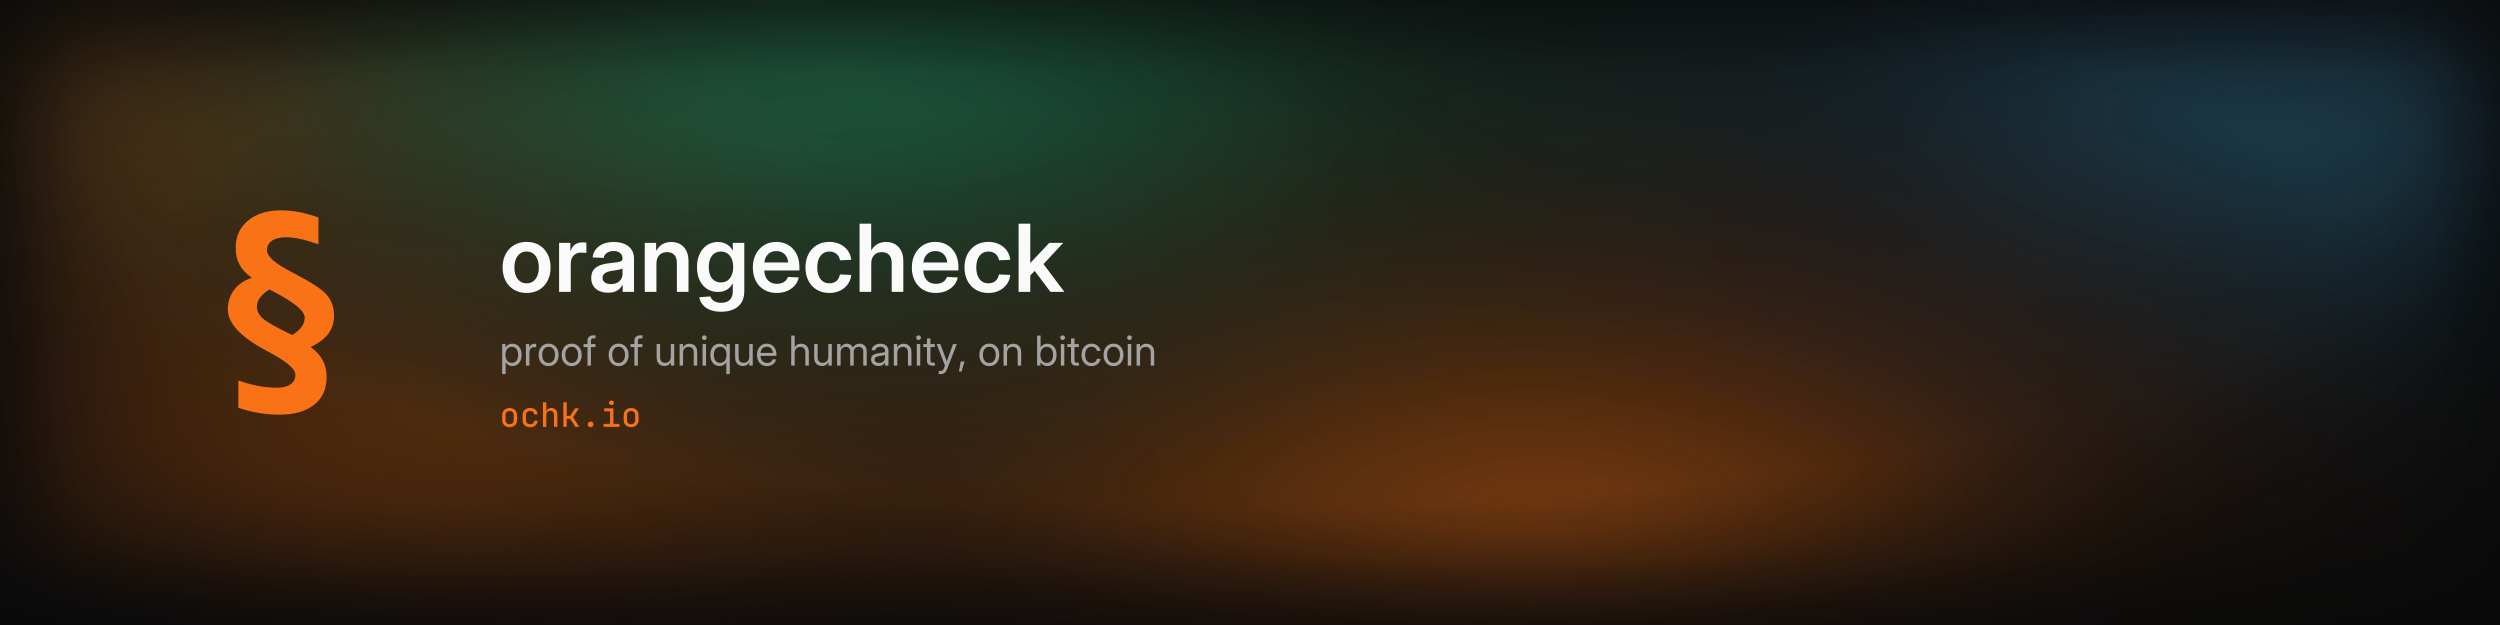
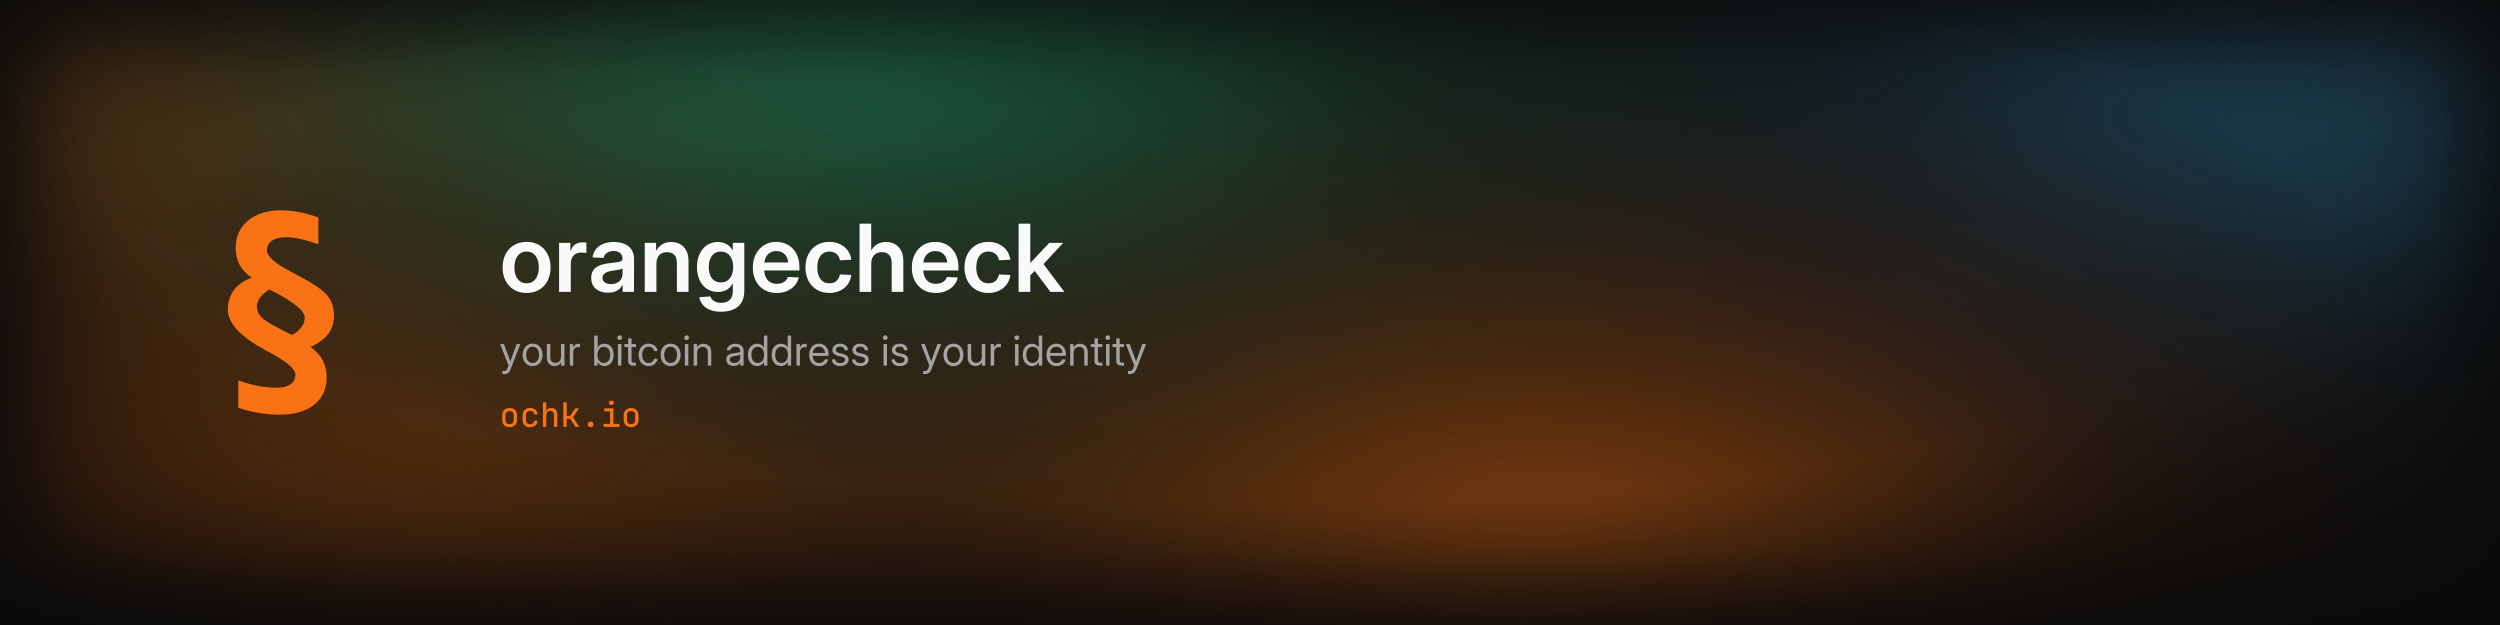
<svg xmlns="http://www.w3.org/2000/svg" width="1584" height="396" viewBox="0 0 1584 396" role="img" aria-label="orangecheck — linkedin banner (orangecheck/dark)">
  <rect width="1584" height="396" fill="#0a0a0a" />
  <filter id="aublur" x="-20%" y="-20%" width="140%" height="140%">
    <feGaussianBlur stdDeviation="47.5" />
  </filter>
  <mask id="aumask">
    <rect width="1584" height="396" fill="url(#aufade)" />
  </mask>
  <defs>
    <radialGradient id="au0" cx="50%" cy="50%" r="50%">
      <stop offset="0%" stop-color="#f97316" stop-opacity="0.95" />
      <stop offset="62%" stop-color="#f97316" stop-opacity="0.18" />
      <stop offset="100%" stop-color="#f97316" stop-opacity="0" />
    </radialGradient>
    <radialGradient id="au1" cx="50%" cy="50%" r="50%">
      <stop offset="0%" stop-color="#34c98a" stop-opacity="0.95" />
      <stop offset="62%" stop-color="#34c98a" stop-opacity="0.18" />
      <stop offset="100%" stop-color="#34c98a" stop-opacity="0" />
    </radialGradient>
    <radialGradient id="au2" cx="50%" cy="50%" r="50%">
      <stop offset="0%" stop-color="#3f9fd1" stop-opacity="0.95" />
      <stop offset="62%" stop-color="#3f9fd1" stop-opacity="0.18" />
      <stop offset="100%" stop-color="#3f9fd1" stop-opacity="0" />
    </radialGradient>
    <radialGradient id="au3" cx="50%" cy="50%" r="50%">
      <stop offset="0%" stop-color="#f97316" stop-opacity="0.95" />
      <stop offset="62%" stop-color="#f97316" stop-opacity="0.18" />
      <stop offset="100%" stop-color="#f97316" stop-opacity="0" />
    </radialGradient>
    <radialGradient id="au4" cx="50%" cy="50%" r="50%">
      <stop offset="0%" stop-color="#f97316" stop-opacity="0.95" />
      <stop offset="62%" stop-color="#f97316" stop-opacity="0.18" />
      <stop offset="100%" stop-color="#f97316" stop-opacity="0" />
    </radialGradient>
    <radialGradient id="aufade" cx="50%" cy="38%" r="78%">
      <stop offset="55%" stop-color="#fff" stop-opacity="1" />
      <stop offset="100%" stop-color="#fff" stop-opacity="0" />
    </radialGradient>
  </defs>
  <g opacity="0.62" filter="url(#aublur)" mask="url(#aumask)">
    <ellipse cx="-79.2" cy="-39.6" rx="728.6" ry="376.2" fill="url(#au0)" />
    <ellipse cx="538.6" cy="-19.8" rx="665.3" ry="356.4" fill="url(#au1)" />
    <ellipse cx="1552.3" cy="-31.7" rx="728.6" ry="376.2" fill="url(#au2)" />
    <ellipse cx="982.1" cy="376.2" rx="633.6" ry="336.6" fill="url(#au3)" />
    <ellipse cx="190.1" cy="403.9" rx="665.3" ry="336.6" fill="url(#au4)" />
  </g>
  <g transform="translate(95.0 115.0) scale(0.1621)" fill="#fafafa">
    <path d="M518 856Q463 820 438.5 785.5Q414 751 414 711Q414 657 462.5 613.0Q511 569 711 473Q766 509 790.5 543.5Q815 578 815 621Q815 702 550 840ZM930 1460V1235Q845 1265 779.0 1279.5Q713 1294 659 1294Q583 1294 540.5 1265.0Q498 1236 498 1184Q498 1109 701 1004Q720 994 729 989Q943 879 1002.0 808.5Q1061 738 1061 637Q1061 548 1013.5 484.0Q966 420 864 373Q934 323 966.5 261.5Q999 200 999 119Q999 -28 894.5 -111.5Q790 -195 604 -195Q515 -195 429.0 -180.5Q343 -166 258 -137V92Q343 62 424.0 46.5Q505 31 578 31Q655 31 696.0 59.5Q737 88 737 141Q737 211 523 326L512 332L486 346Q170 516 170 688Q170 782 222.0 851.5Q274 921 371 954Q300 1004 268.0 1064.0Q236 1124 236 1206Q236 1348 340.0 1434.0Q444 1520 616 1520Q690 1520 768.5 1505.0Q847 1490 930 1460Z" fill="#f97316" transform="translate(225.3457 820.5434) scale(0.465726 -0.465726)" />
  </g>
  <g fill="#fafafa">
    <path transform="translate(316.48 184.93) scale(0.029 -0.029)" d="M592 -24Q436 -24 317.50 46Q199 116 133.50 241.50Q68 367 68 533Q68 699 133.50 825Q199 951 317.50 1021.50Q436 1092 592 1092Q750 1092 867.50 1021.50Q985 951 1050.50 825Q1116 699 1116 533Q1116 367 1050.50 241.50Q985 116 867.50 46Q750 -24 592 -24ZM592 187Q676 187 735.50 230Q795 273 827 351Q859 429 859 533Q859 638 827 716Q795 794 735.50 837.50Q676 881 592 881Q510 881 450 837.50Q390 794 358 716Q326 638 326 533Q326 428 358 350.50Q390 273 449.50 230Q509 187 592 187Z" />
    <path transform="translate(350.85 184.93) scale(0.029 -0.029)" d="M117 0V1070H363V892H368Q397 984 462 1032.50Q527 1081 629 1081Q653 1081 675.50 1079.50Q698 1078 713 1076V849Q699 852 664.50 855Q630 858 594 858Q531 858 480.50 830Q430 802 401 747Q372 692 372 611V0Z" />
    <path transform="translate(372.54 184.93) scale(0.029 -0.029)" d="M438 -18Q332 -18 249.50 18Q167 54 119 125.50Q71 197 71 303Q71 394 105 453.50Q139 513 197.50 548.50Q256 584 331.50 602.50Q407 621 488 629Q586 640 644 648.50Q702 657 728 674Q754 691 754 727V734Q754 782 731 817.50Q708 853 665 873Q622 893 560 893Q498 893 451.50 873Q405 853 377 819Q349 785 343 742L101 753Q113 857 172.50 932Q232 1007 332 1048.50Q432 1090 564 1090Q662 1090 743 1066.50Q824 1043 883 997Q942 951 974 883Q1006 815 1006 726V0H758V150H752Q728 103 687 64.50Q646 26 585 4Q524 -18 438 -18ZM501 170Q583 170 639.50 200.50Q696 231 725.50 281.50Q755 332 755 393V512Q743 503 718.50 496Q694 489 661 482.50Q628 476 591.50 470Q555 464 519 459Q464 451 418.50 433.50Q373 416 345.50 385Q318 354 318 305Q318 263 341 232.50Q364 202 405 186Q446 170 501 170Z" />
    <path transform="translate(405.12 184.93) scale(0.029 -0.029)" d="M372 610V0H117V1070H365L366 799H323Q373 941 465.50 1015.50Q558 1090 695 1090Q807 1090 892 1041.50Q977 993 1025 900Q1073 807 1073 671V0H819V631Q819 747 762.50 807.50Q706 868 604 868Q538 868 485 840.50Q432 813 402 755.50Q372 698 372 610Z" />
    <path transform="translate(439.63 184.93) scale(0.029 -0.029)" d="M597 -434Q459 -434 358 -395Q257 -356 196.50 -284.50Q136 -213 118 -117L360 -99Q373 -141 405 -172.50Q437 -204 485 -221.50Q533 -239 597 -239Q716 -239 783 -176.50Q850 -114 850 6V179H845Q814 122 768.50 81.50Q723 41 662.50 19.50Q602 -2 526 -2Q391 -2 287.50 65Q184 132 126 254Q68 376 68 539Q68 705 126.50 829Q185 953 288.50 1021.50Q392 1090 526 1090Q601 1090 662 1067.50Q723 1045 769.50 1004Q816 963 847 907H851V1070H1102V21Q1102 -140 1036.50 -240Q971 -340 856.50 -387Q742 -434 597 -434ZM589 206Q672 206 732.50 247Q793 288 826 364Q859 440 859 542Q859 645 826.50 721Q794 797 733 839Q672 881 589 881Q509 881 450 840.50Q391 800 358.50 724.50Q326 649 326 542Q326 436 358.50 360.50Q391 285 450 245.50Q509 206 589 206Z" />
    <path transform="translate(475.02 184.93) scale(0.029 -0.029)" d="M590 -24Q430 -24 312.50 47Q195 118 131.50 243.50Q68 369 68 532Q68 696 133 822Q198 948 313 1020Q428 1092 578 1092Q690 1092 782.50 1053.50Q875 1015 943 942.50Q1011 870 1048.50 768Q1086 666 1086 539V468H174V642H958L844 594Q844 685 812.50 751.50Q781 818 722 854.50Q663 891 581 891Q500 891 441 854Q382 817 350 751.50Q318 686 318 598V486Q318 392 351 322Q384 252 446 214Q508 176 595 176Q657 176 705.50 194.50Q754 213 787 247Q820 281 835 326L1072 315Q1050 215 983 138.50Q916 62 815 19Q714 -24 590 -24Z" />
    <path transform="translate(508.37 184.93) scale(0.029 -0.029)" d="M589 -24Q433 -24 315.50 46.50Q198 117 133 242.50Q68 368 68 533Q68 698 133 824Q198 950 315.50 1021Q433 1092 589 1092Q687 1092 770 1063.50Q853 1035 916.50 983Q980 931 1019 859.50Q1058 788 1069 701L822 690Q815 733 796 768Q777 803 747.50 828Q718 853 679 867Q640 881 592 881Q507 881 447.50 837.50Q388 794 357 716Q326 638 326 533Q326 429 357 351Q388 273 447.50 230Q507 187 592 187Q641 187 679.50 200.50Q718 214 746.50 239.50Q775 265 793.50 301Q812 337 821 381L1069 370Q1060 283 1021 211.50Q982 140 918.50 87Q855 34 771 5Q687 -24 589 -24Z" />
    <path transform="translate(541.23 184.93) scale(0.029 -0.029)" d="M372 610V0H117V1490H371V799H323Q373 941 465.50 1015.50Q558 1090 695 1090Q807 1090 892 1041.50Q977 993 1025 900Q1073 807 1073 671V0H819V631Q819 747 762.50 807.50Q706 868 604 868Q538 868 485 840.50Q432 813 402 755.50Q372 698 372 610Z" />
    <path transform="translate(575.77 184.93) scale(0.029 -0.029)" d="M590 -24Q430 -24 312.50 47Q195 118 131.50 243.50Q68 369 68 532Q68 696 133 822Q198 948 313 1020Q428 1092 578 1092Q690 1092 782.50 1053.50Q875 1015 943 942.50Q1011 870 1048.50 768Q1086 666 1086 539V468H174V642H958L844 594Q844 685 812.50 751.50Q781 818 722 854.50Q663 891 581 891Q500 891 441 854Q382 817 350 751.50Q318 686 318 598V486Q318 392 351 322Q384 252 446 214Q508 176 595 176Q657 176 705.50 194.50Q754 213 787 247Q820 281 835 326L1072 315Q1050 215 983 138.50Q916 62 815 19Q714 -24 590 -24Z" />
    <path transform="translate(609.13 184.93) scale(0.029 -0.029)" d="M589 -24Q433 -24 315.50 46.50Q198 117 133 242.50Q68 368 68 533Q68 698 133 824Q198 950 315.50 1021Q433 1092 589 1092Q687 1092 770 1063.50Q853 1035 916.50 983Q980 931 1019 859.50Q1058 788 1069 701L822 690Q815 733 796 768Q777 803 747.50 828Q718 853 679 867Q640 881 592 881Q507 881 447.50 837.50Q388 794 357 716Q326 638 326 533Q326 429 357 351Q388 273 447.50 230Q507 187 592 187Q641 187 679.50 200.50Q718 214 746.50 239.50Q775 265 793.50 301Q812 337 821 381L1069 370Q1060 283 1021 211.50Q982 140 918.50 87Q855 34 771 5Q687 -24 589 -24Z" />
    <path transform="translate(641.99 184.93) scale(0.029 -0.029)" d="M350 335V637H378L787 1070H1091L600 542H549ZM117 0V1490H372V0ZM813 0 447 486 618 664 1117 0Z" />
  </g>
  <g fill="#a3a3a3">
-     <path transform="translate(316.48 231.66) scale(0.01276 -0.01276)" d="M133 -418V1070H301V909H307Q338 961 386 1001.50Q434 1042 498 1065Q562 1088 639 1088Q777 1088 881 1019Q985 950 1042.50 825Q1100 700 1100 534Q1100 369 1042.50 244Q985 119 881 49Q777 -21 639 -21Q562 -21 500.50 2.50Q439 26 391.50 67.50Q344 109 310 163H305V-418ZM613 134Q708 134 778 181.50Q848 229 887 318.50Q926 408 926 535Q926 662 887 751Q848 840 778 887Q708 934 613 934Q514 934 442 884.50Q370 835 332 745.50Q294 656 294 535Q294 415 332.50 324.50Q371 234 442.50 184Q514 134 613 134Z" />
-     <path transform="translate(331.53 231.66) scale(0.01276 -0.01276)" d="M133 0V1070H298V902H304Q333 985 399.50 1035.50Q466 1086 566 1086Q588 1086 609 1084Q630 1082 642 1080V908Q632 911 603 915.50Q574 920 537 920Q474 920 421 891.50Q368 863 336.50 805.50Q305 748 305 661V0Z" />
-     <path transform="translate(340.27 231.66) scale(0.01276 -0.01276)" d="M573 -24Q426 -24 314.50 47Q203 118 141 243Q79 368 79 532Q79 697 141 823Q203 949 314.50 1020.50Q426 1092 573 1092Q722 1092 833 1020.50Q944 949 1006 823Q1068 697 1068 532Q1068 368 1006 243Q944 118 833 47Q722 -24 573 -24ZM573 132Q676 132 747.50 183Q819 234 856.50 324.50Q894 415 894 532Q894 651 856.50 741.50Q819 832 747.50 884Q676 936 573 936Q471 936 399.50 884.50Q328 833 291 742Q254 651 254 532Q254 414 291 324Q328 234 399.50 183Q471 132 573 132Z" />
-     <path transform="translate(354.91 231.66) scale(0.01276 -0.01276)" d="M573 -24Q426 -24 314.50 47Q203 118 141 243Q79 368 79 532Q79 697 141 823Q203 949 314.50 1020.50Q426 1092 573 1092Q722 1092 833 1020.50Q944 949 1006 823Q1068 697 1068 532Q1068 368 1006 243Q944 118 833 47Q722 -24 573 -24ZM573 132Q676 132 747.50 183Q819 234 856.50 324.50Q894 415 894 532Q894 651 856.50 741.50Q819 832 747.50 884Q676 936 573 936Q471 936 399.50 884.50Q328 833 291 742Q254 651 254 532Q254 414 291 324Q328 234 399.50 183Q471 132 573 132Z" />
-     <path transform="translate(369.54 231.66) scale(0.01276 -0.01276)" d="M607 1070V922H16V1070ZM211 0V1249Q211 1330 247.50 1387Q284 1444 349 1475Q414 1506 498 1506Q540 1506 573 1503.50Q606 1501 618 1499L607 1351Q597 1352 567.50 1353.50Q538 1355 515 1355Q445 1355 414 1323Q383 1291 383 1220V0Z" />
-     <path transform="translate(384.63 231.66) scale(0.01276 -0.01276)" d="M573 -24Q426 -24 314.50 47Q203 118 141 243Q79 368 79 532Q79 697 141 823Q203 949 314.50 1020.50Q426 1092 573 1092Q722 1092 833 1020.50Q944 949 1006 823Q1068 697 1068 532Q1068 368 1006 243Q944 118 833 47Q722 -24 573 -24ZM573 132Q676 132 747.50 183Q819 234 856.50 324.50Q894 415 894 532Q894 651 856.50 741.50Q819 832 747.50 884Q676 936 573 936Q471 936 399.50 884.50Q328 833 291 742Q254 651 254 532Q254 414 291 324Q328 234 399.50 183Q471 132 573 132Z" />
-     <path transform="translate(399.27 231.66) scale(0.01276 -0.01276)" d="M607 1070V922H16V1070ZM211 0V1249Q211 1330 247.50 1387Q284 1444 349 1475Q414 1506 498 1506Q540 1506 573 1503.50Q606 1501 618 1499L607 1351Q597 1352 567.50 1353.50Q538 1355 515 1355Q445 1355 414 1323Q383 1291 383 1220V0Z" />
-     <path transform="translate(414.35 231.66) scale(0.01276 -0.01276)" d="M519 -19Q412 -19 324 27.50Q236 74 184.50 168Q133 262 133 402V1070H305V414Q305 279 371.50 209Q438 139 556 139Q634 139 697 170.50Q760 202 797.50 269.50Q835 337 835 440V1070H1007V0H839V259H882Q830 114 737 47.50Q644 -19 519 -19Z" />
-     <path transform="translate(428.90 231.66) scale(0.01276 -0.01276)" d="M305 630V0H133V1070H301V810H258Q310 956 403 1022Q496 1088 621 1088Q729 1088 816.50 1041.50Q904 995 955.50 902Q1007 809 1007 668V0H835V655Q835 791 769 861Q703 931 584 931Q507 931 443.50 899Q380 867 342.50 800.50Q305 734 305 630Z" />
-     <path transform="translate(443.45 231.66) scale(0.01276 -0.01276)" d="M133 0V1070H305V0ZM220 1271Q171 1271 136.50 1305Q102 1339 102 1387Q102 1436 136.50 1470Q171 1504 219 1504Q269 1504 303.50 1470Q338 1436 338 1387Q338 1339 303.50 1305Q269 1271 220 1271Z" />
-     <path transform="translate(449.04 231.66) scale(0.01276 -0.01276)" d="M1046 -418H874V163H869Q836 109 788.50 67.50Q741 26 679.50 2.50Q618 -21 540 -21Q403 -21 298.50 49Q194 119 136.50 244Q79 369 79 534Q79 700 137 825Q195 950 299 1019Q403 1088 541 1088Q619 1088 682.50 1065Q746 1042 794 1001.50Q842 961 872 909H878V1070H1046ZM567 134Q666 134 737.50 184Q809 234 847 324.50Q885 415 885 535Q885 656 847 745.50Q809 835 737.50 884.50Q666 934 567 934Q472 934 401.50 887Q331 840 292.50 751Q254 662 254 535Q254 408 293 318.50Q332 229 402.50 181.50Q473 134 567 134Z" />
-     <path transform="translate(464.08 231.66) scale(0.01276 -0.01276)" d="M519 -19Q412 -19 324 27.50Q236 74 184.50 168Q133 262 133 402V1070H305V414Q305 279 371.50 209Q438 139 556 139Q634 139 697 170.50Q760 202 797.50 269.50Q835 337 835 440V1070H1007V0H839V259H882Q830 114 737 47.50Q644 -19 519 -19Z" />
-     <path transform="translate(478.63 231.66) scale(0.01276 -0.01276)" d="M577 -24Q420 -24 309 47Q198 118 138.50 243.50Q79 369 79 531Q79 695 140.50 821Q202 947 311 1019.50Q420 1092 563 1092Q668 1092 756 1054Q844 1016 908.50 944Q973 872 1008.50 769.50Q1044 667 1044 536V483H176V631H949L873 578Q873 687 835.50 768Q798 849 728.50 893.50Q659 938 563 938Q467 938 397 893Q327 848 288.50 768.50Q250 689 250 585V506Q250 394 289 309.50Q328 225 401 178Q474 131 577 131Q650 131 706.50 153.50Q763 176 800.50 217.50Q838 259 855 314L1026 304Q1005 206 942 132.50Q879 59 785.50 17.50Q692 -24 577 -24Z" />
-     <path transform="translate(499.62 231.66) scale(0.01276 -0.01276)" d="M305 630V0H133V1490H305V810H258Q310 956 403 1022Q496 1088 621 1088Q729 1088 816.50 1041.50Q904 995 955.50 902Q1007 809 1007 668V0H835V655Q835 791 769 861Q703 931 584 931Q507 931 443.50 899Q380 867 342.50 800.50Q305 734 305 630Z" />
-     <path transform="translate(514.17 231.66) scale(0.01276 -0.01276)" d="M519 -19Q412 -19 324 27.50Q236 74 184.50 168Q133 262 133 402V1070H305V414Q305 279 371.50 209Q438 139 556 139Q634 139 697 170.50Q760 202 797.50 269.50Q835 337 835 440V1070H1007V0H839V259H882Q830 114 737 47.50Q644 -19 519 -19Z" />
-     <path transform="translate(528.72 231.66) scale(0.01276 -0.01276)" d="M133 0V1070H301V846H282Q311 926 361.50 980Q412 1034 477 1062Q542 1090 614 1090Q738 1090 822 1018.50Q906 947 927 846H895Q917 915 967 970Q1017 1025 1089.50 1057.50Q1162 1090 1250 1090Q1347 1090 1427 1048Q1507 1006 1554.50 921Q1602 836 1602 706V0H1430V705Q1430 827 1361 879.50Q1292 932 1201 932Q1125 932 1069.50 900Q1014 868 984 812.50Q954 757 954 685V0H781V723Q781 817 718 874.50Q655 932 559 932Q493 932 435 901Q377 870 341 809Q305 748 305 657V0Z" />
-     <path transform="translate(550.86 231.66) scale(0.01276 -0.01276)" d="M453 -18Q348 -18 264 19Q180 56 131 128.50Q82 201 82 307Q82 399 118 457Q154 515 214.50 547.50Q275 580 351 597Q427 614 506 624Q606 638 665.50 645Q725 652 750.50 668.50Q776 685 776 725V734Q776 795 749 840Q722 885 669.50 911Q617 937 542 937Q468 937 411 912Q354 887 320.50 846Q287 805 279 756L106 768Q120 866 179 937.50Q238 1009 331.50 1048.50Q425 1088 541 1088Q625 1088 699 1066Q773 1044 828.50 999Q884 954 915.50 887Q947 820 947 730V0H777V150H771Q752 112 714 73Q676 34 612.50 8Q549 -18 453 -18ZM479 135Q582 135 648 173Q714 211 745 271.50Q776 332 776 401V538Q766 528 737 519.50Q708 511 667.50 503.50Q627 496 582.50 489Q538 482 498 477Q436 469 381 449.50Q326 430 292 394Q258 358 258 297Q258 246 285 210Q312 174 362 154.50Q412 135 479 135Z" />
-     <path transform="translate(564.64 231.66) scale(0.01276 -0.01276)" d="M305 630V0H133V1070H301V810H258Q310 956 403 1022Q496 1088 621 1088Q729 1088 816.50 1041.50Q904 995 955.50 902Q1007 809 1007 668V0H835V655Q835 791 769 861Q703 931 584 931Q507 931 443.50 899Q380 867 342.50 800.50Q305 734 305 630Z" />
-     <path transform="translate(579.19 231.66) scale(0.01276 -0.01276)" d="M133 0V1070H305V0ZM220 1271Q171 1271 136.50 1305Q102 1339 102 1387Q102 1436 136.50 1470Q171 1504 219 1504Q269 1504 303.50 1470Q338 1436 338 1387Q338 1339 303.50 1305Q269 1271 220 1271Z" />
-     <path transform="translate(584.78 231.66) scale(0.01276 -0.01276)" d="M589 1070V922H16V1070ZM200 1353H372V264Q372 199 398.50 172.50Q425 146 491 146Q513 146 539.50 147Q566 148 588 149L596 1Q570 -1 538 -2Q506 -3 478 -3Q340 -3 270 60Q200 123 200 246Z" />
-     <path transform="translate(593.00 231.66) scale(0.01276 -0.01276)" d="M135 -415 146 -264 231 -265Q269 -268 298.50 -256Q328 -244 352.50 -214Q377 -184 396 -132L448 6L35 1070H222L452 450Q483 367 510 285.50Q537 204 563 123H513Q539 204 566.50 286Q594 368 624 450L851 1070H1036L548 -190Q518 -265 474 -316Q430 -367 372.50 -393.50Q315 -420 246 -420Q215 -420 187 -418.50Q159 -417 135 -415Z" />
-     <path transform="translate(606.67 231.66) scale(0.01276 -0.01276)" d="M72 -298 160 208H347L199 -298Z" />
-     <path transform="translate(619.52 231.66) scale(0.01276 -0.01276)" d="M573 -24Q426 -24 314.50 47Q203 118 141 243Q79 368 79 532Q79 697 141 823Q203 949 314.50 1020.50Q426 1092 573 1092Q722 1092 833 1020.50Q944 949 1006 823Q1068 697 1068 532Q1068 368 1006 243Q944 118 833 47Q722 -24 573 -24ZM573 132Q676 132 747.50 183Q819 234 856.50 324.50Q894 415 894 532Q894 651 856.50 741.50Q819 832 747.50 884Q676 936 573 936Q471 936 399.50 884.50Q328 833 291 742Q254 651 254 532Q254 414 291 324Q328 234 399.50 183Q471 132 573 132Z" />
-     <path transform="translate(634.16 231.66) scale(0.01276 -0.01276)" d="M305 630V0H133V1070H301V810H258Q310 956 403 1022Q496 1088 621 1088Q729 1088 816.50 1041.50Q904 995 955.50 902Q1007 809 1007 668V0H835V655Q835 791 769 861Q703 931 584 931Q507 931 443.50 899Q380 867 342.50 800.50Q305 734 305 630Z" />
-     <path transform="translate(655.42 231.66) scale(0.01276 -0.01276)" d="M639 -21Q562 -21 499.50 2.50Q437 26 389 67.50Q341 109 307 163H301V0H133V1490H305V909H310Q341 961 388 1001.50Q435 1042 498.50 1065Q562 1088 639 1088Q777 1088 881 1019Q985 950 1042.50 825Q1100 700 1100 534Q1100 369 1042.50 244Q985 119 881 49Q777 -21 639 -21ZM613 134Q708 134 778 181.50Q848 229 887 318.50Q926 408 926 535Q926 662 887 751Q848 840 778 887Q708 934 613 934Q514 934 442 884.50Q370 835 332 745.50Q294 656 294 535Q294 415 332.50 324.50Q371 234 442.50 184Q514 134 613 134Z" />
-     <path transform="translate(670.46 231.66) scale(0.01276 -0.01276)" d="M133 0V1070H305V0ZM220 1271Q171 1271 136.50 1305Q102 1339 102 1387Q102 1436 136.50 1470Q171 1504 219 1504Q269 1504 303.50 1470Q338 1436 338 1387Q338 1339 303.50 1305Q269 1271 220 1271Z" />
-     <path transform="translate(676.05 231.66) scale(0.01276 -0.01276)" d="M589 1070V922H16V1070ZM200 1353H372V264Q372 199 398.50 172.50Q425 146 491 146Q513 146 539.50 147Q566 148 588 149L596 1Q570 -1 538 -2Q506 -3 478 -3Q340 -3 270 60Q200 123 200 246Z" />
-     <path transform="translate(684.27 231.66) scale(0.01276 -0.01276)" d="M573 -24Q426 -24 314.50 47Q203 118 141 243Q79 368 79 532Q79 697 141 823Q203 949 314.50 1020.50Q426 1092 573 1092Q661 1092 736.50 1065.50Q812 1039 871 992Q930 945 968 880Q1006 815 1020 737L848 726Q838 772 815.50 810.50Q793 849 758 877Q723 905 677 920.50Q631 936 573 936Q471 936 399.50 884.50Q328 833 291 742Q254 651 254 532Q254 414 291 324Q328 234 399.50 183Q471 132 573 132Q632 132 677.50 147Q723 162 756 190Q789 218 812 257Q835 296 847 344L1021 333Q1008 256 969.50 190.50Q931 125 871.50 77Q812 29 736.50 2.50Q661 -24 573 -24Z" />
-     <path transform="translate(698.22 231.66) scale(0.01276 -0.01276)" d="M573 -24Q426 -24 314.50 47Q203 118 141 243Q79 368 79 532Q79 697 141 823Q203 949 314.50 1020.50Q426 1092 573 1092Q722 1092 833 1020.50Q944 949 1006 823Q1068 697 1068 532Q1068 368 1006 243Q944 118 833 47Q722 -24 573 -24ZM573 132Q676 132 747.50 183Q819 234 856.50 324.50Q894 415 894 532Q894 651 856.50 741.50Q819 832 747.50 884Q676 936 573 936Q471 936 399.50 884.50Q328 833 291 742Q254 651 254 532Q254 414 291 324Q328 234 399.50 183Q471 132 573 132Z" />
-     <path transform="translate(712.86 231.66) scale(0.01276 -0.01276)" d="M133 0V1070H305V0ZM220 1271Q171 1271 136.50 1305Q102 1339 102 1387Q102 1436 136.50 1470Q171 1504 219 1504Q269 1504 303.50 1470Q338 1436 338 1387Q338 1339 303.50 1305Q269 1271 220 1271Z" />
-     <path transform="translate(718.45 231.66) scale(0.01276 -0.01276)" d="M305 630V0H133V1070H301V810H258Q310 956 403 1022Q496 1088 621 1088Q729 1088 816.50 1041.50Q904 995 955.50 902Q1007 809 1007 668V0H835V655Q835 791 769 861Q703 931 584 931Q507 931 443.50 899Q380 867 342.50 800.50Q305 734 305 630Z" />
+     <path transform="translate(316.48 231.66) scale(0.01276 -0.01276)" d="M135 -415 146 -264 231 -265Q269 -268 298.50 -256Q328 -244 352.50 -214Q377 -184 396 -132L448 6L35 1070H222L452 450Q483 367 510 285.50Q537 204 563 123H513Q539 204 566.50 286Q594 368 624 450L851 1070H1036L548 -190Q518 -265 474 -316Q430 -367 372.50 -393.50Q315 -420 246 -420Q215 -420 187 -418.50Q159 -417 135 -415Z" />
+     <path transform="translate(330.15 231.66) scale(0.01276 -0.01276)" d="M573 -24Q426 -24 314.50 47Q203 118 141 243Q79 368 79 532Q79 697 141 823Q203 949 314.50 1020.50Q426 1092 573 1092Q722 1092 833 1020.50Q944 949 1006 823Q1068 697 1068 532Q1068 368 1006 243Q944 118 833 47Q722 -24 573 -24ZM573 132Q676 132 747.50 183Q819 234 856.50 324.50Q894 415 894 532Q894 651 856.50 741.50Q819 832 747.50 884Q676 936 573 936Q471 936 399.50 884.50Q328 833 291 742Q254 651 254 532Q254 414 291 324Q328 234 399.50 183Q471 132 573 132Z" />
+     <path transform="translate(344.79 231.66) scale(0.01276 -0.01276)" d="M519 -19Q412 -19 324 27.50Q236 74 184.50 168Q133 262 133 402V1070H305V414Q305 279 371.50 209Q438 139 556 139Q634 139 697 170.50Q760 202 797.50 269.50Q835 337 835 440V1070H1007V0H839V259H882Q830 114 737 47.50Q644 -19 519 -19Z" />
+     <path transform="translate(359.33 231.66) scale(0.01276 -0.01276)" d="M133 0V1070H298V902H304Q333 985 399.50 1035.50Q466 1086 566 1086Q588 1086 609 1084Q630 1082 642 1080V908Q632 911 603 915.50Q574 920 537 920Q474 920 421 891.50Q368 863 336.50 805.50Q305 748 305 661V0Z" />
+     <path transform="translate(374.79 231.66) scale(0.01276 -0.01276)" d="M639 -21Q562 -21 499.50 2.50Q437 26 389 67.50Q341 109 307 163H301V0H133V1490H305V909H310Q341 961 388 1001.50Q435 1042 498.50 1065Q562 1088 639 1088Q777 1088 881 1019Q985 950 1042.50 825Q1100 700 1100 534Q1100 369 1042.50 244Q985 119 881 49Q777 -21 639 -21ZM613 134Q708 134 778 181.50Q848 229 887 318.50Q926 408 926 535Q926 662 887 751Q848 840 778 887Q708 934 613 934Q514 934 442 884.50Q370 835 332 745.50Q294 656 294 535Q294 415 332.50 324.50Q371 234 442.50 184Q514 134 613 134Z" />
+     <path transform="translate(389.83 231.66) scale(0.01276 -0.01276)" d="M133 0V1070H305V0ZM220 1271Q171 1271 136.50 1305Q102 1339 102 1387Q102 1436 136.50 1470Q171 1504 219 1504Q269 1504 303.50 1470Q338 1436 338 1387Q338 1339 303.50 1305Q269 1271 220 1271Z" />
+     <path transform="translate(395.42 231.66) scale(0.01276 -0.01276)" d="M589 1070V922H16V1070ZM200 1353H372V264Q372 199 398.50 172.50Q425 146 491 146Q513 146 539.50 147Q566 148 588 149L596 1Q570 -1 538 -2Q506 -3 478 -3Q340 -3 270 60Q200 123 200 246Z" />
+     <path transform="translate(403.64 231.66) scale(0.01276 -0.01276)" d="M573 -24Q426 -24 314.50 47Q203 118 141 243Q79 368 79 532Q79 697 141 823Q203 949 314.50 1020.50Q426 1092 573 1092Q661 1092 736.50 1065.50Q812 1039 871 992Q930 945 968 880Q1006 815 1020 737L848 726Q838 772 815.50 810.50Q793 849 758 877Q723 905 677 920.50Q631 936 573 936Q471 936 399.50 884.50Q328 833 291 742Q254 651 254 532Q254 414 291 324Q328 234 399.50 183Q471 132 573 132Q632 132 677.50 147Q723 162 756 190Q789 218 812 257Q835 296 847 344L1021 333Q1008 256 969.50 190.50Q931 125 871.50 77Q812 29 736.50 2.50Q661 -24 573 -24Z" />
+     <path transform="translate(417.59 231.66) scale(0.01276 -0.01276)" d="M573 -24Q426 -24 314.50 47Q203 118 141 243Q79 368 79 532Q79 697 141 823Q203 949 314.50 1020.50Q426 1092 573 1092Q722 1092 833 1020.50Q944 949 1006 823Q1068 697 1068 532Q1068 368 1006 243Q944 118 833 47Q722 -24 573 -24ZM573 132Q676 132 747.50 183Q819 234 856.50 324.50Q894 415 894 532Q894 651 856.50 741.50Q819 832 747.50 884Q676 936 573 936Q471 936 399.50 884.50Q328 833 291 742Q254 651 254 532Q254 414 291 324Q328 234 399.50 183Q471 132 573 132Z" />
+     <path transform="translate(432.23 231.66) scale(0.01276 -0.01276)" d="M133 0V1070H305V0ZM220 1271Q171 1271 136.50 1305Q102 1339 102 1387Q102 1436 136.50 1470Q171 1504 219 1504Q269 1504 303.50 1470Q338 1436 338 1387Q338 1339 303.50 1305Q269 1271 220 1271Z" />
+     <path transform="translate(437.82 231.66) scale(0.01276 -0.01276)" d="M305 630V0H133V1070H301V810H258Q310 956 403 1022Q496 1088 621 1088Q729 1088 816.50 1041.50Q904 995 955.50 902Q1007 809 1007 668V0H835V655Q835 791 769 861Q703 931 584 931Q507 931 443.50 899Q380 867 342.50 800.50Q305 734 305 630Z" />
+     <path transform="translate(459.08 231.66) scale(0.01276 -0.01276)" d="M453 -18Q348 -18 264 19Q180 56 131 128.50Q82 201 82 307Q82 399 118 457Q154 515 214.50 547.50Q275 580 351 597Q427 614 506 624Q606 638 665.50 645Q725 652 750.50 668.50Q776 685 776 725V734Q776 795 749 840Q722 885 669.50 911Q617 937 542 937Q468 937 411 912Q354 887 320.50 846Q287 805 279 756L106 768Q120 866 179 937.50Q238 1009 331.50 1048.50Q425 1088 541 1088Q625 1088 699 1066Q773 1044 828.50 999Q884 954 915.50 887Q947 820 947 730V0H777V150H771Q752 112 714 73Q676 34 612.50 8Q549 -18 453 -18ZM479 135Q582 135 648 173Q714 211 745 271.50Q776 332 776 401V538Q766 528 737 519.50Q708 511 667.50 503.50Q627 496 582.50 489Q538 482 498 477Q436 469 381 449.50Q326 430 292 394Q258 358 258 297Q258 246 285 210Q312 174 362 154.50Q412 135 479 135Z" />
+     <path transform="translate(472.86 231.66) scale(0.01276 -0.01276)" d="M540 -21Q403 -21 298.50 49Q194 119 136.50 244Q79 369 79 534Q79 700 137 825Q195 950 299 1019Q403 1088 541 1088Q619 1088 681.50 1065Q744 1042 791.50 1001.50Q839 961 869 909H874V1490H1046V0H878V163H872Q839 109 790.50 67.50Q742 26 680 2.50Q618 -21 540 -21ZM567 134Q666 134 737.50 184Q809 234 847 324.50Q885 415 885 535Q885 656 847 745.50Q809 835 737.50 884.50Q666 934 567 934Q472 934 401.50 887Q331 840 292.50 751Q254 662 254 535Q254 408 293 318.50Q332 229 402.50 181.50Q473 134 567 134Z" />
+     <path transform="translate(487.91 231.66) scale(0.01276 -0.01276)" d="M540 -21Q403 -21 298.50 49Q194 119 136.50 244Q79 369 79 534Q79 700 137 825Q195 950 299 1019Q403 1088 541 1088Q619 1088 681.50 1065Q744 1042 791.50 1001.50Q839 961 869 909H874V1490H1046V0H878V163H872Q839 109 790.50 67.50Q742 26 680 2.50Q618 -21 540 -21ZM567 134Q666 134 737.50 184Q809 234 847 324.50Q885 415 885 535Q885 656 847 745.50Q809 835 737.50 884.50Q666 934 567 934Q472 934 401.50 887Q331 840 292.50 751Q254 662 254 535Q254 408 293 318.50Q332 229 402.50 181.50Q473 134 567 134Z" />
+     <path transform="translate(502.95 231.66) scale(0.01276 -0.01276)" d="M133 0V1070H298V902H304Q333 985 399.50 1035.50Q466 1086 566 1086Q588 1086 609 1084Q630 1082 642 1080V908Q632 911 603 915.50Q574 920 537 920Q474 920 421 891.50Q368 863 336.50 805.50Q305 748 305 661V0Z" />
+     <path transform="translate(511.70 231.66) scale(0.01276 -0.01276)" d="M577 -24Q420 -24 309 47Q198 118 138.50 243.50Q79 369 79 531Q79 695 140.50 821Q202 947 311 1019.50Q420 1092 563 1092Q668 1092 756 1054Q844 1016 908.50 944Q973 872 1008.50 769.50Q1044 667 1044 536V483H176V631H949L873 578Q873 687 835.50 768Q798 849 728.50 893.50Q659 938 563 938Q467 938 397 893Q327 848 288.50 768.50Q250 689 250 585V506Q250 394 289 309.50Q328 225 401 178Q474 131 577 131Q650 131 706.50 153.50Q763 176 800.50 217.50Q838 259 855 314L1026 304Q1005 206 942 132.50Q879 59 785.50 17.50Q692 -24 577 -24Z" />
+     <path transform="translate(525.98 231.66) scale(0.01276 -0.01276)" d="M504 -24Q390 -24 298.50 12Q207 48 150 121.50Q93 195 83 306L252 315Q264 222 328 173.50Q392 125 500 125Q612 125 676.50 171.50Q741 218 741 288Q741 348 698 384.50Q655 421 581 438L408 478Q260 514 184.50 589Q109 664 109 780Q109 871 159 941.50Q209 1012 297 1052Q385 1092 499 1092Q610 1092 696 1052Q782 1012 833.50 939.50Q885 867 893 767L727 758Q721 837 662 890.50Q603 944 499 944Q402 944 342 897Q282 850 282 782Q282 722 326 685Q370 648 451 629L621 589Q773 553 844.50 480.50Q916 408 916 294Q916 196 862.50 124.50Q809 53 715.50 14.50Q622 -24 504 -24Z" />
+     <path transform="translate(538.69 231.66) scale(0.01276 -0.01276)" d="M504 -24Q390 -24 298.50 12Q207 48 150 121.50Q93 195 83 306L252 315Q264 222 328 173.50Q392 125 500 125Q612 125 676.50 171.50Q741 218 741 288Q741 348 698 384.50Q655 421 581 438L408 478Q260 514 184.50 589Q109 664 109 780Q109 871 159 941.50Q209 1012 297 1052Q385 1092 499 1092Q610 1092 696 1052Q782 1012 833.50 939.50Q885 867 893 767L727 758Q721 837 662 890.50Q603 944 499 944Q402 944 342 897Q282 850 282 782Q282 722 326 685Q370 648 451 629L621 589Q773 553 844.50 480.50Q916 408 916 294Q916 196 862.50 124.50Q809 53 715.50 14.50Q622 -24 504 -24Z" />
+     <path transform="translate(558.11 231.66) scale(0.01276 -0.01276)" d="M133 0V1070H305V0ZM220 1271Q171 1271 136.50 1305Q102 1339 102 1387Q102 1436 136.50 1470Q171 1504 219 1504Q269 1504 303.50 1470Q338 1436 338 1387Q338 1339 303.50 1305Q269 1271 220 1271Z" />
+     <path transform="translate(563.70 231.66) scale(0.01276 -0.01276)" d="M504 -24Q390 -24 298.50 12Q207 48 150 121.50Q93 195 83 306L252 315Q264 222 328 173.50Q392 125 500 125Q612 125 676.50 171.50Q741 218 741 288Q741 348 698 384.50Q655 421 581 438L408 478Q260 514 184.50 589Q109 664 109 780Q109 871 159 941.50Q209 1012 297 1052Q385 1092 499 1092Q610 1092 696 1052Q782 1012 833.50 939.50Q885 867 893 767L727 758Q721 837 662 890.50Q603 944 499 944Q402 944 342 897Q282 850 282 782Q282 722 326 685Q370 648 451 629L621 589Q773 553 844.50 480.50Q916 408 916 294Q916 196 862.50 124.50Q809 53 715.50 14.50Q622 -24 504 -24Z" />
+     <path transform="translate(583.12 231.66) scale(0.01276 -0.01276)" d="M135 -415 146 -264 231 -265Q269 -268 298.50 -256Q328 -244 352.50 -214Q377 -184 396 -132L448 6L35 1070H222L452 450Q483 367 510 285.50Q537 204 563 123H513Q539 204 566.50 286Q594 368 624 450L851 1070H1036L548 -190Q518 -265 474 -316Q430 -367 372.50 -393.50Q315 -420 246 -420Q215 -420 187 -418.50Q159 -417 135 -415Z" />
+     <path transform="translate(596.79 231.66) scale(0.01276 -0.01276)" d="M573 -24Q426 -24 314.50 47Q203 118 141 243Q79 368 79 532Q79 697 141 823Q203 949 314.50 1020.50Q426 1092 573 1092Q722 1092 833 1020.50Q944 949 1006 823Q1068 697 1068 532Q1068 368 1006 243Q944 118 833 47Q722 -24 573 -24ZM573 132Q676 132 747.50 183Q819 234 856.50 324.50Q894 415 894 532Q894 651 856.50 741.50Q819 832 747.50 884Q676 936 573 936Q471 936 399.50 884.50Q328 833 291 742Q254 651 254 532Q254 414 291 324Q328 234 399.50 183Q471 132 573 132Z" />
+     <path transform="translate(611.43 231.66) scale(0.01276 -0.01276)" d="M519 -19Q412 -19 324 27.50Q236 74 184.50 168Q133 262 133 402V1070H305V414Q305 279 371.50 209Q438 139 556 139Q634 139 697 170.50Q760 202 797.50 269.50Q835 337 835 440V1070H1007V0H839V259H882Q830 114 737 47.50Q644 -19 519 -19Z" />
+     <path transform="translate(625.98 231.66) scale(0.01276 -0.01276)" d="M133 0V1070H298V902H304Q333 985 399.50 1035.50Q466 1086 566 1086Q588 1086 609 1084Q630 1082 642 1080V908Q632 911 603 915.50Q574 920 537 920Q474 920 421 891.50Q368 863 336.50 805.50Q305 748 305 661V0Z" />
+     <path transform="translate(641.43 231.66) scale(0.01276 -0.01276)" d="M133 0V1070H305V0ZM220 1271Q171 1271 136.50 1305Q102 1339 102 1387Q102 1436 136.50 1470Q171 1504 219 1504Q269 1504 303.50 1470Q338 1436 338 1387Q338 1339 303.50 1305Q269 1271 220 1271Z" />
+     <path transform="translate(647.02 231.66) scale(0.01276 -0.01276)" d="M540 -21Q403 -21 298.50 49Q194 119 136.50 244Q79 369 79 534Q79 700 137 825Q195 950 299 1019Q403 1088 541 1088Q619 1088 681.50 1065Q744 1042 791.50 1001.50Q839 961 869 909H874V1490H1046V0H878V163H872Q839 109 790.50 67.50Q742 26 680 2.50Q618 -21 540 -21ZM567 134Q666 134 737.50 184Q809 234 847 324.50Q885 415 885 535Q885 656 847 745.50Q809 835 737.50 884.50Q666 934 567 934Q472 934 401.50 887Q331 840 292.50 751Q254 662 254 535Q254 408 293 318.50Q332 229 402.50 181.50Q473 134 567 134Z" />
+     <path transform="translate(662.07 231.66) scale(0.01276 -0.01276)" d="M577 -24Q420 -24 309 47Q198 118 138.50 243.50Q79 369 79 531Q79 695 140.50 821Q202 947 311 1019.50Q420 1092 563 1092Q668 1092 756 1054Q844 1016 908.50 944Q973 872 1008.50 769.50Q1044 667 1044 536V483H176V631H949L873 578Q873 687 835.50 768Q798 849 728.50 893.50Q659 938 563 938Q467 938 397 893Q327 848 288.50 768.50Q250 689 250 585V506Q250 394 289 309.50Q328 225 401 178Q474 131 577 131Q650 131 706.50 153.50Q763 176 800.50 217.50Q838 259 855 314L1026 304Q1005 206 942 132.50Q879 59 785.50 17.50Q692 -24 577 -24Z" />
+     <path transform="translate(676.35 231.66) scale(0.01276 -0.01276)" d="M305 630V0H133V1070H301V810H258Q310 956 403 1022Q496 1088 621 1088Q729 1088 816.50 1041.50Q904 995 955.50 902Q1007 809 1007 668V0H835V655Q835 791 769 861Q703 931 584 931Q507 931 443.50 899Q380 867 342.50 800.50Q305 734 305 630Z" />
+     <path transform="translate(690.90 231.66) scale(0.01276 -0.01276)" d="M589 1070V922H16V1070ZM200 1353H372V264Q372 199 398.50 172.50Q425 146 491 146Q513 146 539.50 147Q566 148 588 149L596 1Q570 -1 538 -2Q506 -3 478 -3Q340 -3 270 60Q200 123 200 246Z" />
+     <path transform="translate(699.11 231.66) scale(0.01276 -0.01276)" d="M133 0V1070H305V0ZM220 1271Q171 1271 136.50 1305Q102 1339 102 1387Q102 1436 136.50 1470Q171 1504 219 1504Q269 1504 303.50 1470Q338 1436 338 1387Q338 1339 303.50 1305Q269 1271 220 1271Z" />
+     <path transform="translate(704.70 231.66) scale(0.01276 -0.01276)" d="M589 1070V922H16V1070ZM200 1353H372V264Q372 199 398.50 172.50Q425 146 491 146Q513 146 539.50 147Q566 148 588 149L596 1Q570 -1 538 -2Q506 -3 478 -3Q340 -3 270 60Q200 123 200 246Z" />
+     <path transform="translate(712.92 231.66) scale(0.01276 -0.01276)" d="M135 -415 146 -264 231 -265Q269 -268 298.50 -256Q328 -244 352.50 -214Q377 -184 396 -132L448 6L35 1070H222L452 450Q483 367 510 285.50Q537 204 563 123H513Q539 204 566.50 286Q594 368 624 450L851 1070H1036L548 -190Q518 -265 474 -316Q430 -367 372.50 -393.50Q315 -420 246 -420Q215 -420 187 -418.50Q159 -417 135 -415Z" />
  </g>
  <g fill="#f97316">
    <path transform="translate(316.48 270.47) scale(0.02138 -0.02138)" d="M300 -8Q199 -8 139.50 50Q80 108 80 212V338Q80 442 139.50 500Q199 558 300 558Q401 558 460.50 500Q520 442 520 338V212Q520 108 460.50 50Q401 -8 300 -8ZM300 79Q356 79 388.50 110.50Q421 142 421 203V347Q421 408 388.50 439.50Q356 471 300 471Q244 471 211.50 439.50Q179 408 179 347V203Q179 142 211.50 110.50Q244 79 300 79Z" />
    <path transform="translate(329.31 270.47) scale(0.02138 -0.02138)" d="M308 -10Q207 -10 146 46.50Q85 103 85 202V349Q85 447 146 503.50Q207 560 308 560Q405 560 464.50 508.50Q524 457 527 368H429Q426 418 393.50 445.50Q361 473 308 473Q251 473 217.50 440.50Q184 408 184 349V202Q184 142 217.50 110Q251 78 308 78Q362 78 394 105Q426 132 429 182H527Q524 93 464.50 41.50Q405 -10 308 -10Z" />
    <path transform="translate(342.14 270.47) scale(0.02138 -0.02138)" d="M88 0V730H187V550L186 445H187Q194 499 232.50 529.50Q271 560 334 560Q416 560 465 508Q514 456 514 368V0H415V353Q415 412 385 444Q355 476 303 476Q249 476 218 442.50Q187 409 187 349V0Z" />
    <path transform="translate(354.97 270.47) scale(0.02138 -0.02138)" d="M93 0V730H192V326H293L441 550H553L380 287L562 0H448L294 241H192V0Z" />
    <path transform="translate(367.80 270.47) scale(0.02138 -0.02138)" d="M300 -10Q262 -10 238.50 13Q215 36 215 72Q215 110 238.50 134Q262 158 300 158Q338 158 361.50 134Q385 110 385 72Q385 36 361.50 13Q338 -10 300 -10Z" />
    <path transform="translate(380.63 270.47) scale(0.02138 -0.02138)" d="M83 0V90H276V460H103V550H375V90H556V0ZM316 647Q282 647 262 664.50Q242 682 242 712Q242 743 262 761Q282 779 316 779Q350 779 370 761Q390 743 390 712Q390 682 370 664.50Q350 647 316 647Z" />
    <path transform="translate(393.46 270.47) scale(0.02138 -0.02138)" d="M300 -8Q199 -8 139.50 50Q80 108 80 212V338Q80 442 139.50 500Q199 558 300 558Q401 558 460.50 500Q520 442 520 338V212Q520 108 460.50 50Q401 -8 300 -8ZM300 79Q356 79 388.50 110.50Q421 142 421 203V347Q421 408 388.50 439.50Q356 471 300 471Q244 471 211.50 439.50Q179 408 179 347V203Q179 142 211.50 110.50Q244 79 300 79Z" />
  </g>
</svg>
